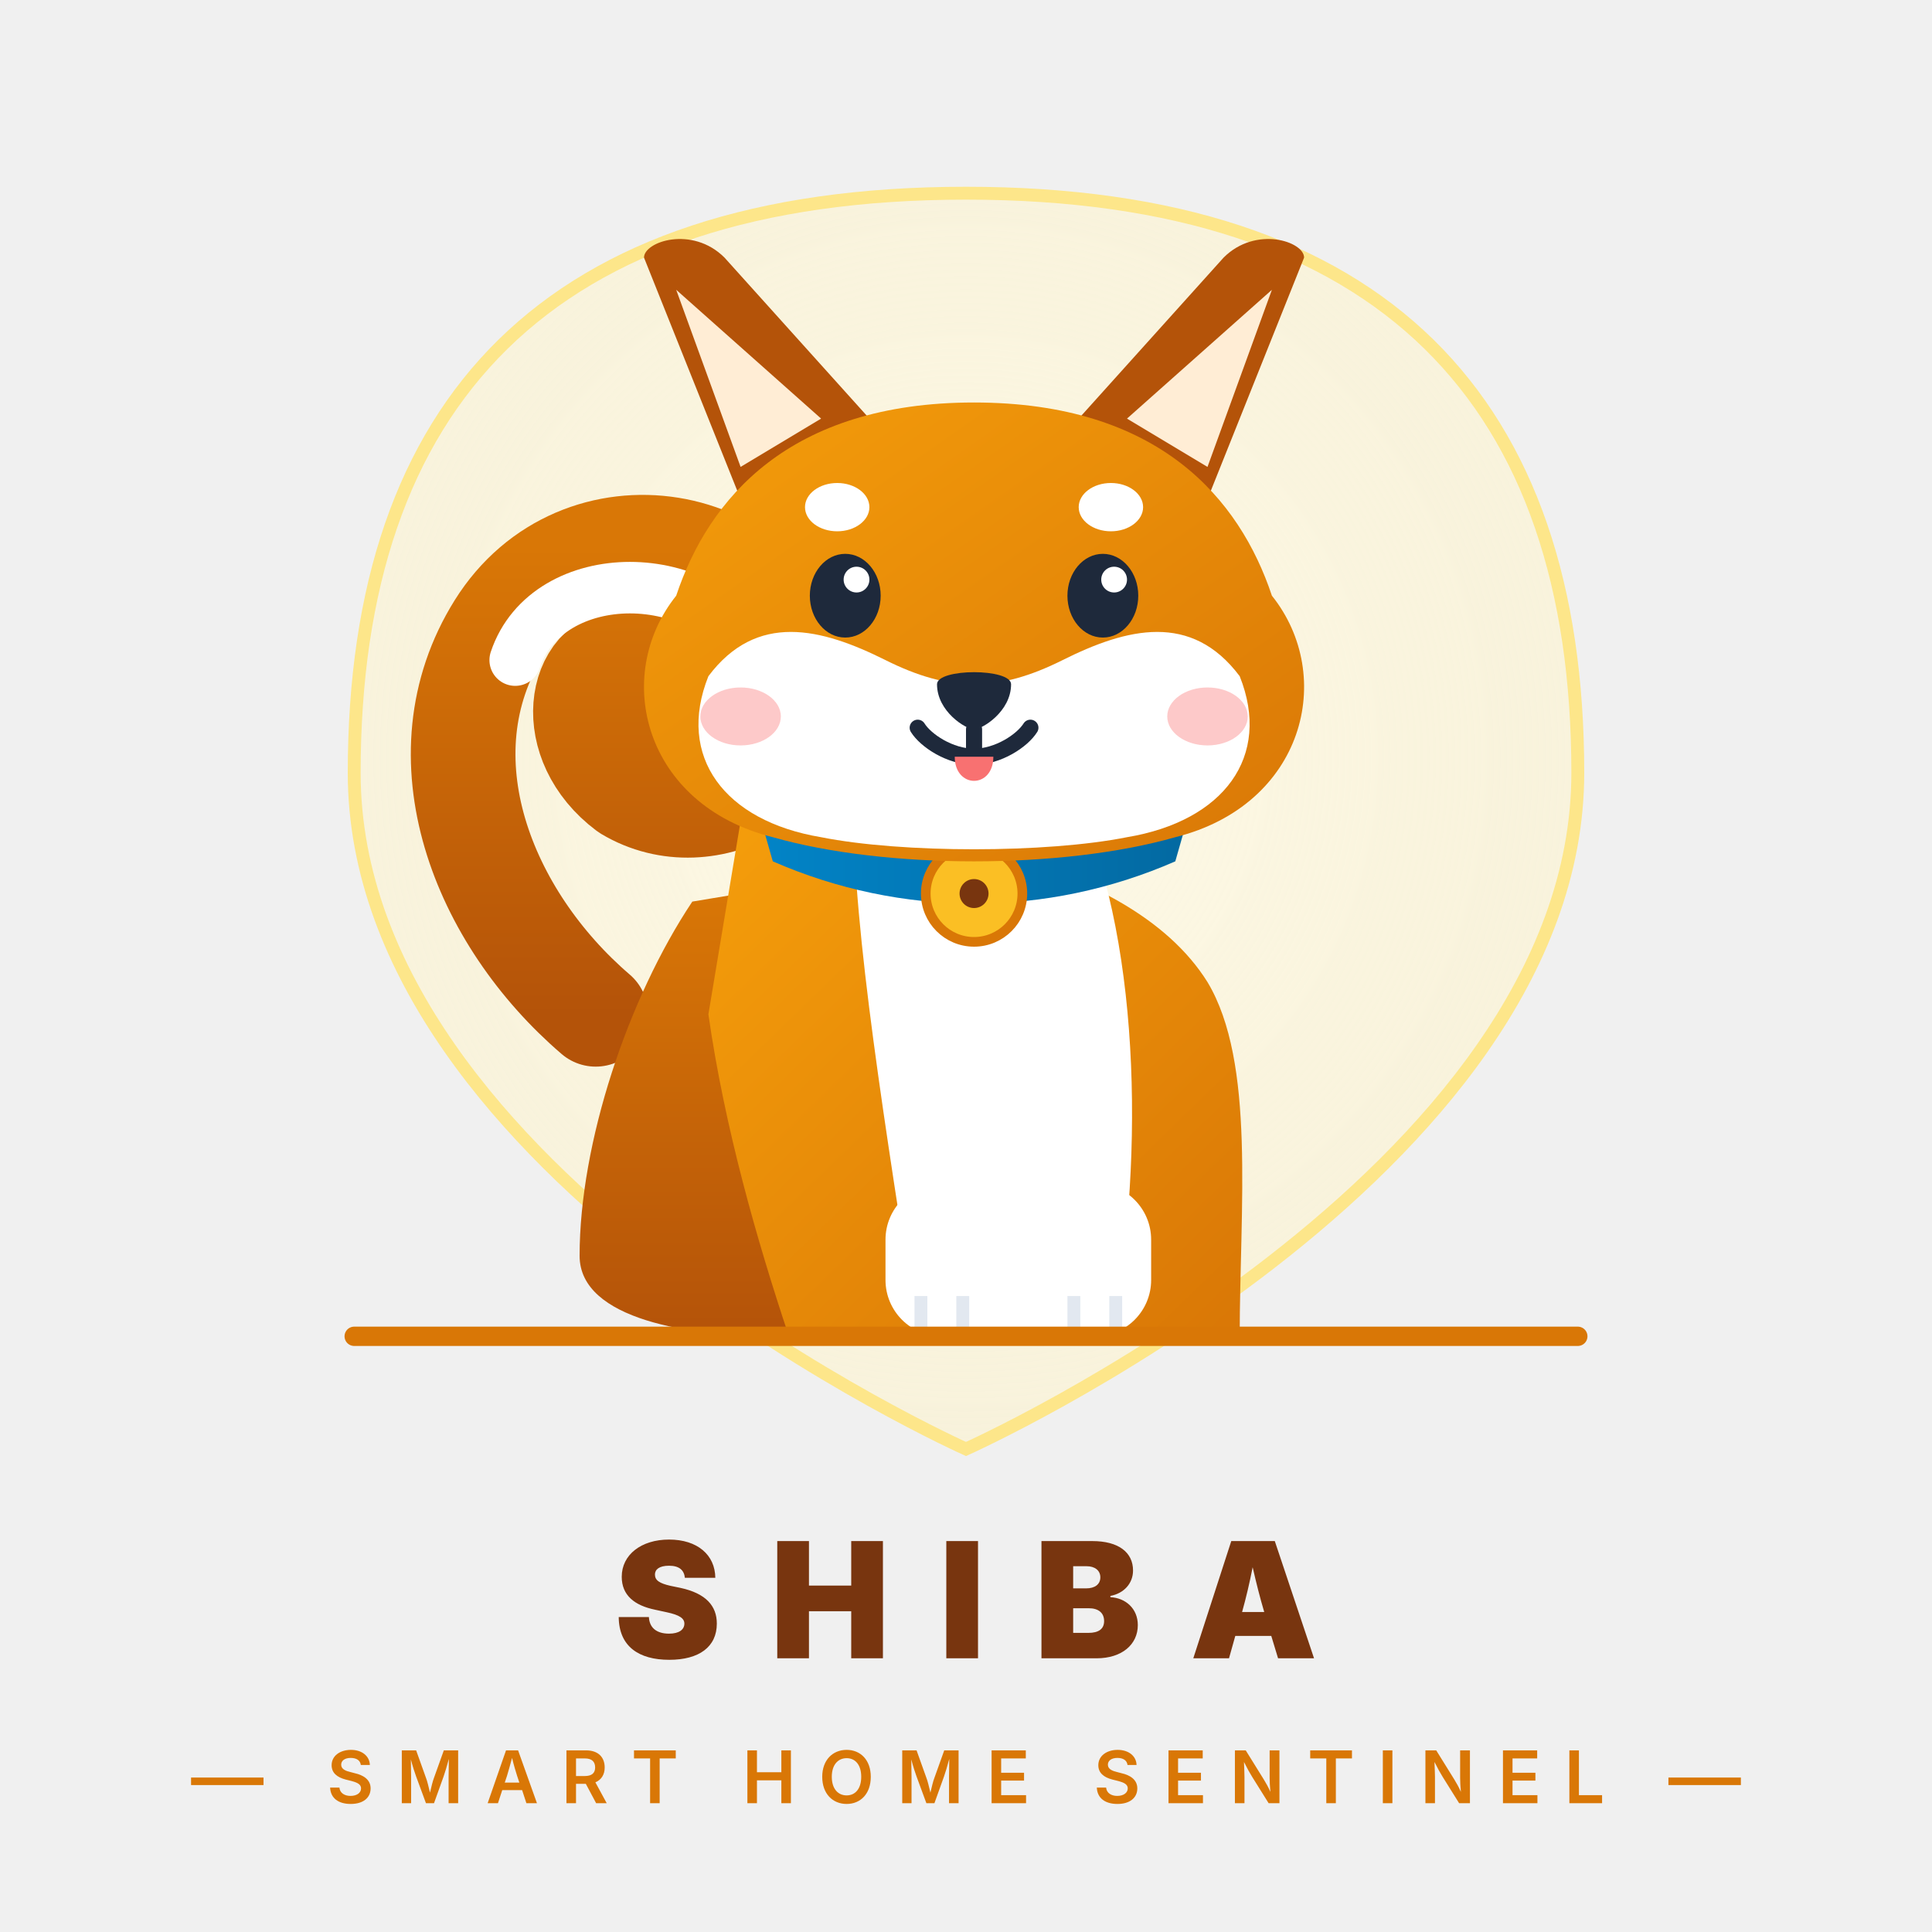
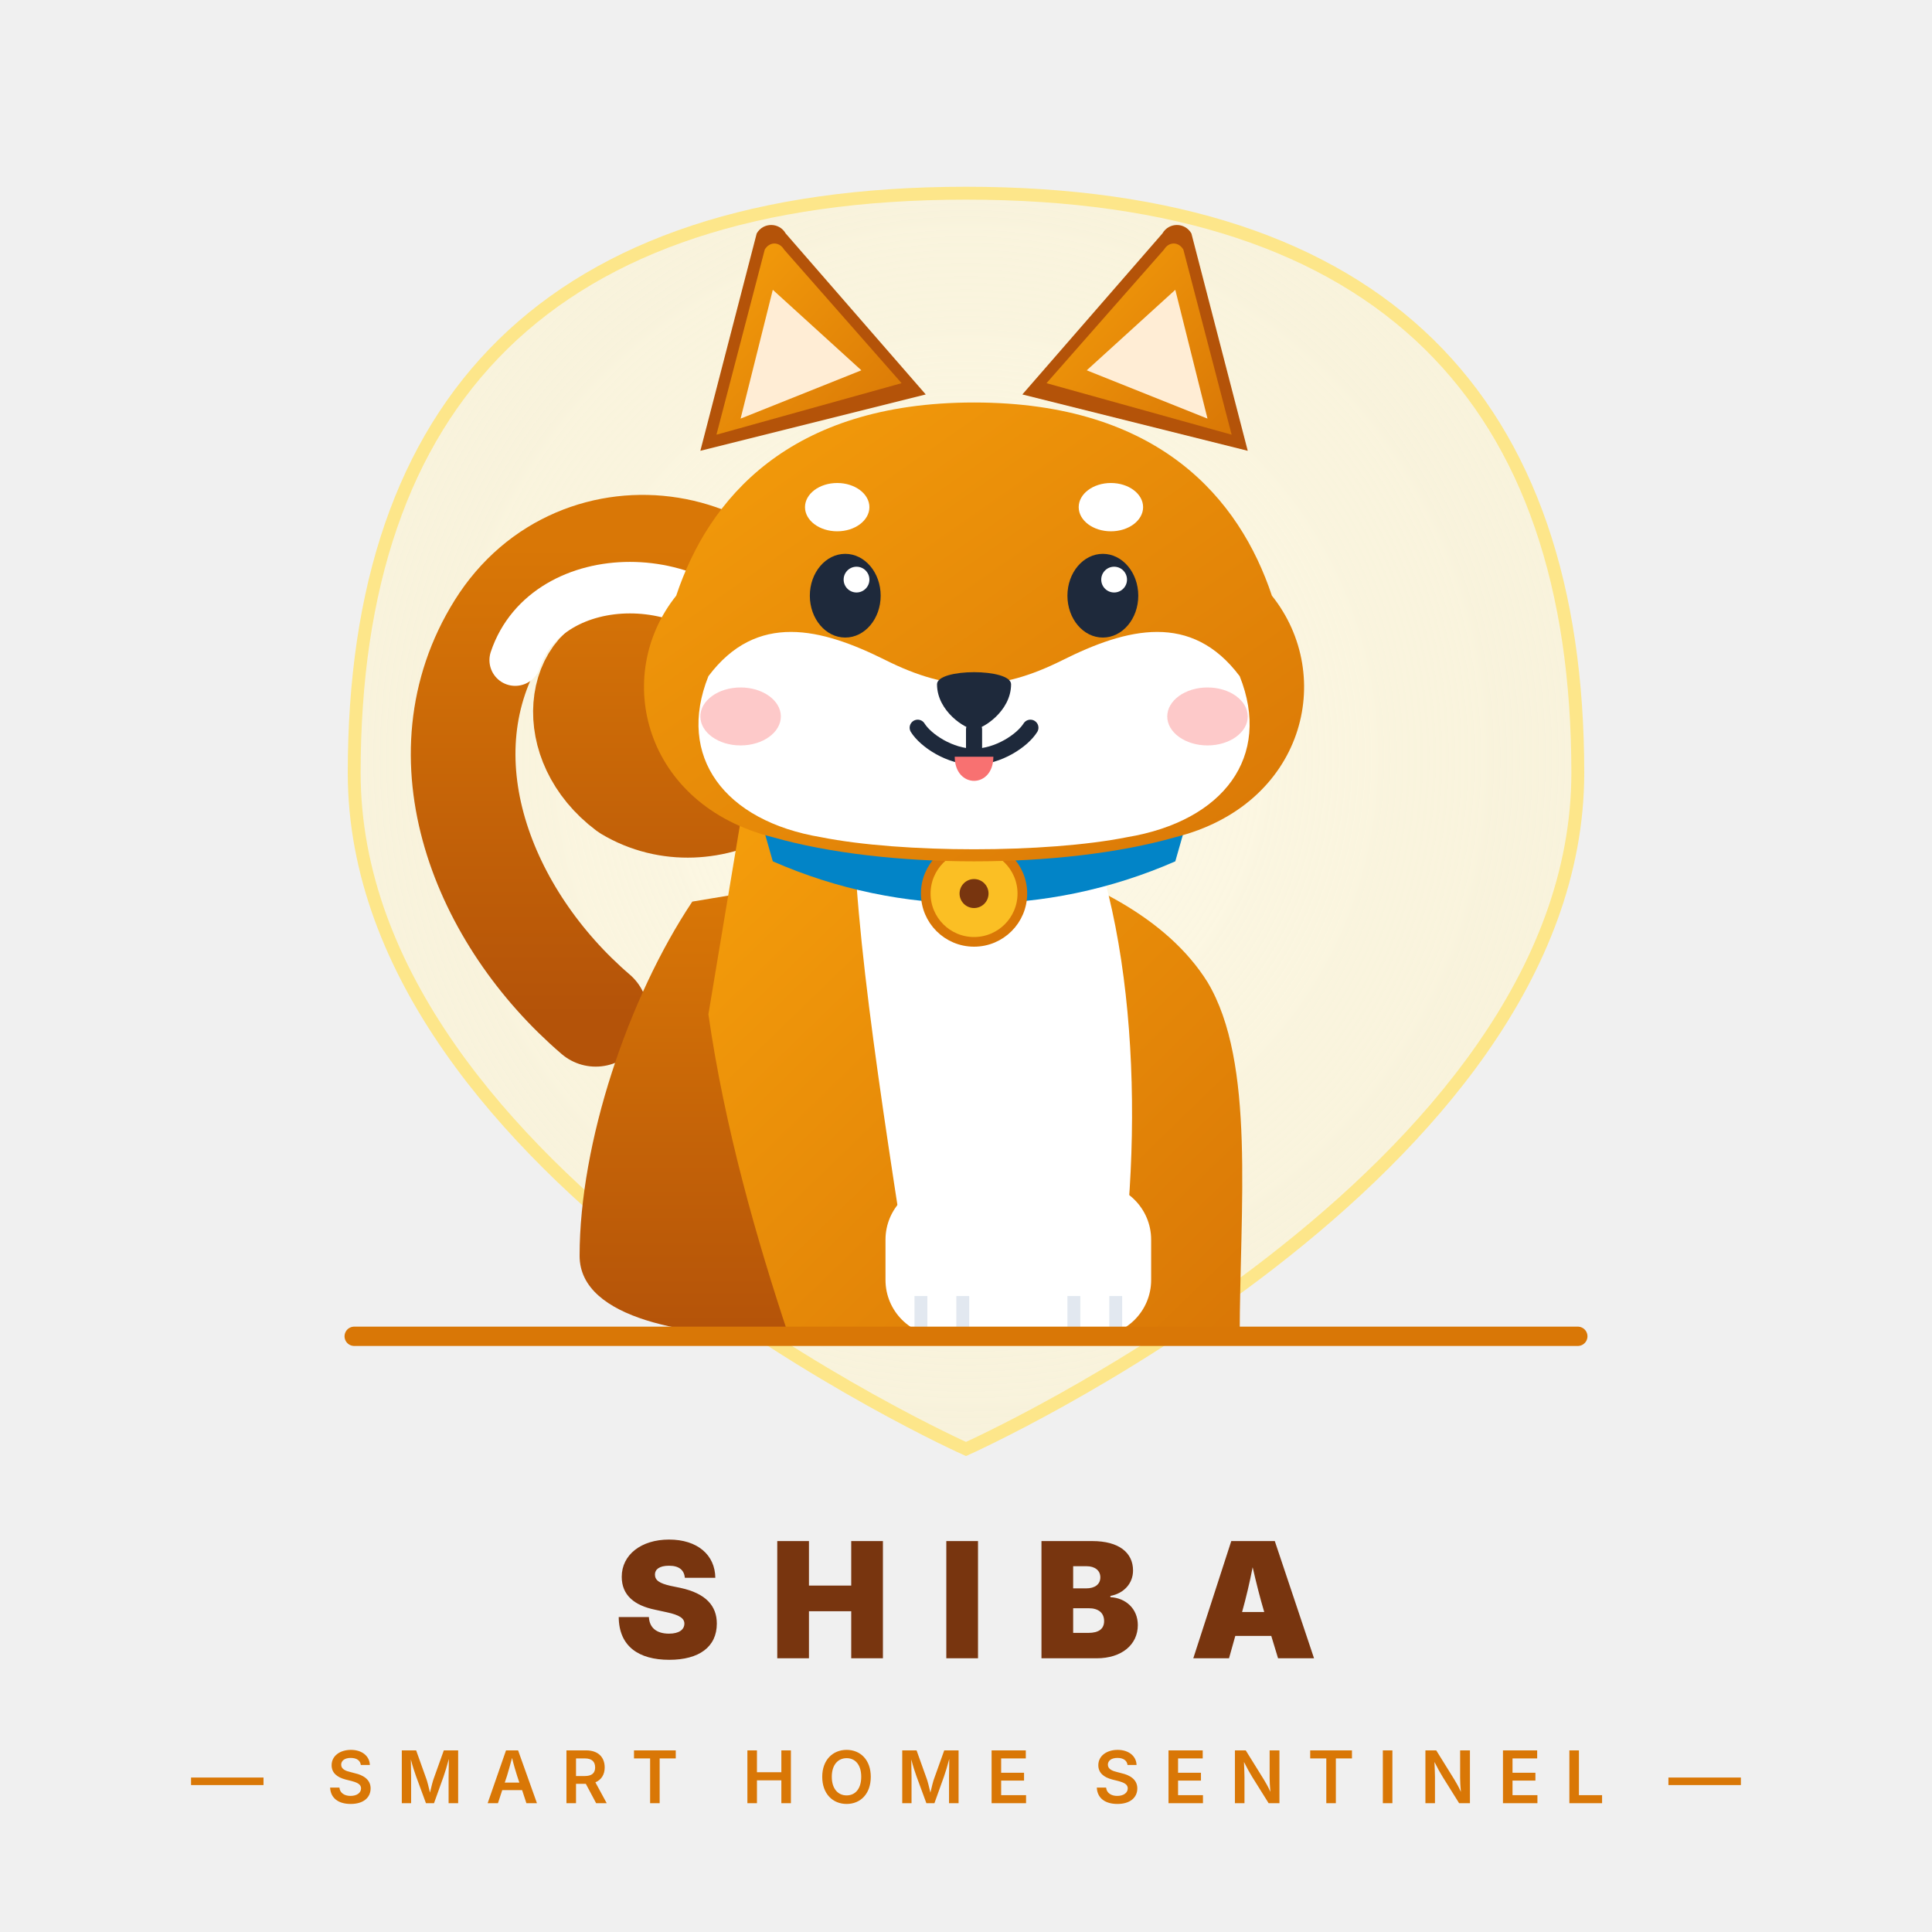
<svg xmlns="http://www.w3.org/2000/svg" viewBox="0 0 120 120" width="100%" height="100%">
  <defs>
    <linearGradient id="shiba-coat" x1="0%" y1="0%" x2="100%" y2="100%">
      <stop offset="0%" stop-color="#f59e0b" />
      <stop offset="100%" stop-color="#d97706" />
    </linearGradient>
    <linearGradient id="shiba-haunch" x1="0%" y1="0%" x2="0%" y2="100%">
      <stop offset="0%" stop-color="#d97706" />
      <stop offset="100%" stop-color="#b45309" />
    </linearGradient>
    <linearGradient id="shiba-collar-grad" x1="0%" y1="0%" x2="100%" y2="0%">
      <stop offset="0%" stop-color="#0284c7" />
      <stop offset="100%" stop-color="#0369a1" />
    </linearGradient>
    <radialGradient id="shiba-shield-aura" cx="50%" cy="45%" r="60%">
      <stop offset="0%" stop-color="#fffbeb" stop-opacity="0.95" />
      <stop offset="100%" stop-color="#fef3c7" stop-opacity="0.5" />
    </radialGradient>
  </defs>
  <path d="M 60 12 C 86 12 98 25 98 48 C 98 73 60 90 60 90 C 60 90 22 73 22 48 C 22 25 34 12 60 12 Z" fill="url(#shiba-shield-aura)" stroke="#fde68a" stroke-width="0.8" />
  <path d="M 37 63 C 30 57 26 47 31 39 C 36 31 48 33 50 42 C 51 48 44 52 39 49 C 35 46 36 41 39 41 C 41 41 42 43 40 45" fill="none" stroke="url(#shiba-haunch)" stroke-width="6.5" stroke-linecap="round" stroke-linejoin="round" />
  <path d="M 32 41 C 34 35 44 35 47 41" stroke="#ffffff" stroke-width="3.2" stroke-linecap="round" fill="none" />
  <path d="M 43 56 C 39 62 36 71 36 78 C 36 82 43 83 48 83 C 54 83 55 79 55 74 C 55 67 52 59 49 55 Z" fill="url(#shiba-haunch)" />
  <path d="M 46 51 C 55 51 70 53 75 61 C 78 66 77 75 77 83 L 49 83 C 47 77 45 70 44 63 Z" fill="url(#shiba-coat)" />
  <path d="M 53 50 C 53 58 55 70 57 83 L 69 83 C 71 73 71 59 67 50 Z" fill="#ffffff" />
  <rect x="55" y="73.5" width="7" height="9.5" rx="3.5" fill="#ffffff" />
  <rect x="64.5" y="73.5" width="7" height="9.5" rx="3.5" fill="#ffffff" />
  <line x1="57.2" y1="80.5" x2="57.2" y2="83" stroke="#e2e8f0" stroke-width="0.8" />
  <line x1="59.8" y1="80.5" x2="59.8" y2="83" stroke="#e2e8f0" stroke-width="0.8" />
  <line x1="66.7" y1="80.5" x2="66.7" y2="83" stroke="#e2e8f0" stroke-width="0.8" />
  <line x1="69.3" y1="80.5" x2="69.3" y2="83" stroke="#e2e8f0" stroke-width="0.8" />
-   <path d="M 47 50 C 55 53.5 66 53.5 74 50 L 73 53.5 C 65 57 56 57 48 53.5 Z" fill="url(#shiba-collar-grad)" />
+   <path d="M 47 50 C 55 53.5 66 53.5 74 50 L 73 53.5 C 65 57 56 57 48 53.5 Z" fill="#0284c7" />
  <circle cx="60.5" cy="55.5" r="3" fill="#fbbf24" stroke="#d97706" stroke-width="0.6" />
  <circle cx="60.5" cy="55.5" r="0.9" fill="#78350f" />
-   <path d="M 46 31 L 40 16 C 40 15 43 14 45 16 L 54 26 Z" fill="#b45309" />
-   <path d="M 46 29 L 42 18 L 51 26 Z" fill="#ffedd5" />
-   <path d="M 75 31 L 81 16 C 81 15 78 14 76 16 L 67 26 Z" fill="#b45309" />
-   <path d="M 75 29 L 79 18 L 70 26 Z" fill="#ffedd5" />
+   <path d="M 43.5 28 L 47 14.5 C 47.4 13.8 48.4 13.8 48.8 14.5 L 57.5 24.5 Z" fill="#b45309" />
+   <path d="M 44.5 27 L 47.5 15.5 C 47.8 15 48.4 15 48.7 15.5 L 56 23.8 Z" fill="url(#shiba-coat)" />
+   <polygon points="46,26 48,18 53.5,23" fill="#ffedd5" />
+   <path d="M 77.5 28 L 74 14.5 C 73.6 13.8 72.6 13.8 72.2 14.5 L 63.5 24.5 Z" fill="#b45309" />
+   <path d="M 76.5 27 L 73.5 15.5 C 73.2 15 72.6 15 72.3 15.5 L 65 23.8 Z" fill="url(#shiba-coat)" />
+   <polygon points="75,26 73,18 67.5,23" fill="#ffedd5" />
  <path d="M 42 37 C 38 42 40 50 48 52 C 55 54 66 54 73 52 C 81 50 83 42 79 37 C 77 31 72 25 60.5 25 C 49 25 44 31 42 37 Z" fill="url(#shiba-coat)" />
  <path d="M 44 42 C 42 47 45 51 51 52 C 56 53 65 53 70 52 C 76 51 79 47 77 42 C 74 38 70 39 66 41 C 62 43 59 43 55 41 C 51 39 47 38 44 42 Z" fill="#ffffff" />
  <ellipse cx="46" cy="44.5" rx="2.5" ry="1.8" fill="#fca5a5" opacity="0.6" />
  <ellipse cx="75" cy="44.5" rx="2.5" ry="1.8" fill="#fca5a5" opacity="0.6" />
  <ellipse cx="52" cy="31.5" rx="2" ry="1.5" fill="#ffffff" />
  <ellipse cx="69" cy="31.5" rx="2" ry="1.5" fill="#ffffff" />
  <ellipse cx="52.5" cy="37" rx="2.2" ry="2.6" fill="#1e293b" />
  <circle cx="53.2" cy="36" r="0.8" fill="#ffffff" />
  <ellipse cx="68.5" cy="37" rx="2.2" ry="2.6" fill="#1e293b" />
  <circle cx="69.2" cy="36" r="0.8" fill="#ffffff" />
  <path d="M 58.2 42.5 C 58.2 41.5 62.8 41.5 62.8 42.5 C 62.8 44.2 61 45.3 60.5 45.3 C 60 45.3 58.2 44.2 58.2 42.5 Z" fill="#1e293b" />
  <path d="M 60.5 45.3 L 60.5 47 M 60.5 47 C 59 47 57.5 46 57 45.2 M 60.5 47 C 62 47 63.5 46 64 45.2" stroke="#1e293b" stroke-width="1" stroke-linecap="round" fill="none" />
  <path d="M 59.3 47 C 59.3 49 61.7 49 61.7 47 Z" fill="#f87171" />
  <path d="M 22 83.00 L 98 83.00" stroke="#d97706" stroke-width="1.2" stroke-linecap="round" />
  <text x="60" y="103" text-anchor="middle" font-family="system-ui, -apple-system, sans-serif" font-weight="900" font-size="10" fill="#78350f" letter-spacing="3">SHIBA</text>
  <text x="60" y="112" text-anchor="middle" font-family="system-ui, -apple-system, sans-serif" font-weight="600" font-size="4.5" fill="#d97706" letter-spacing="1.4">― SMART HOME SENTINEL ―</text>
</svg>
